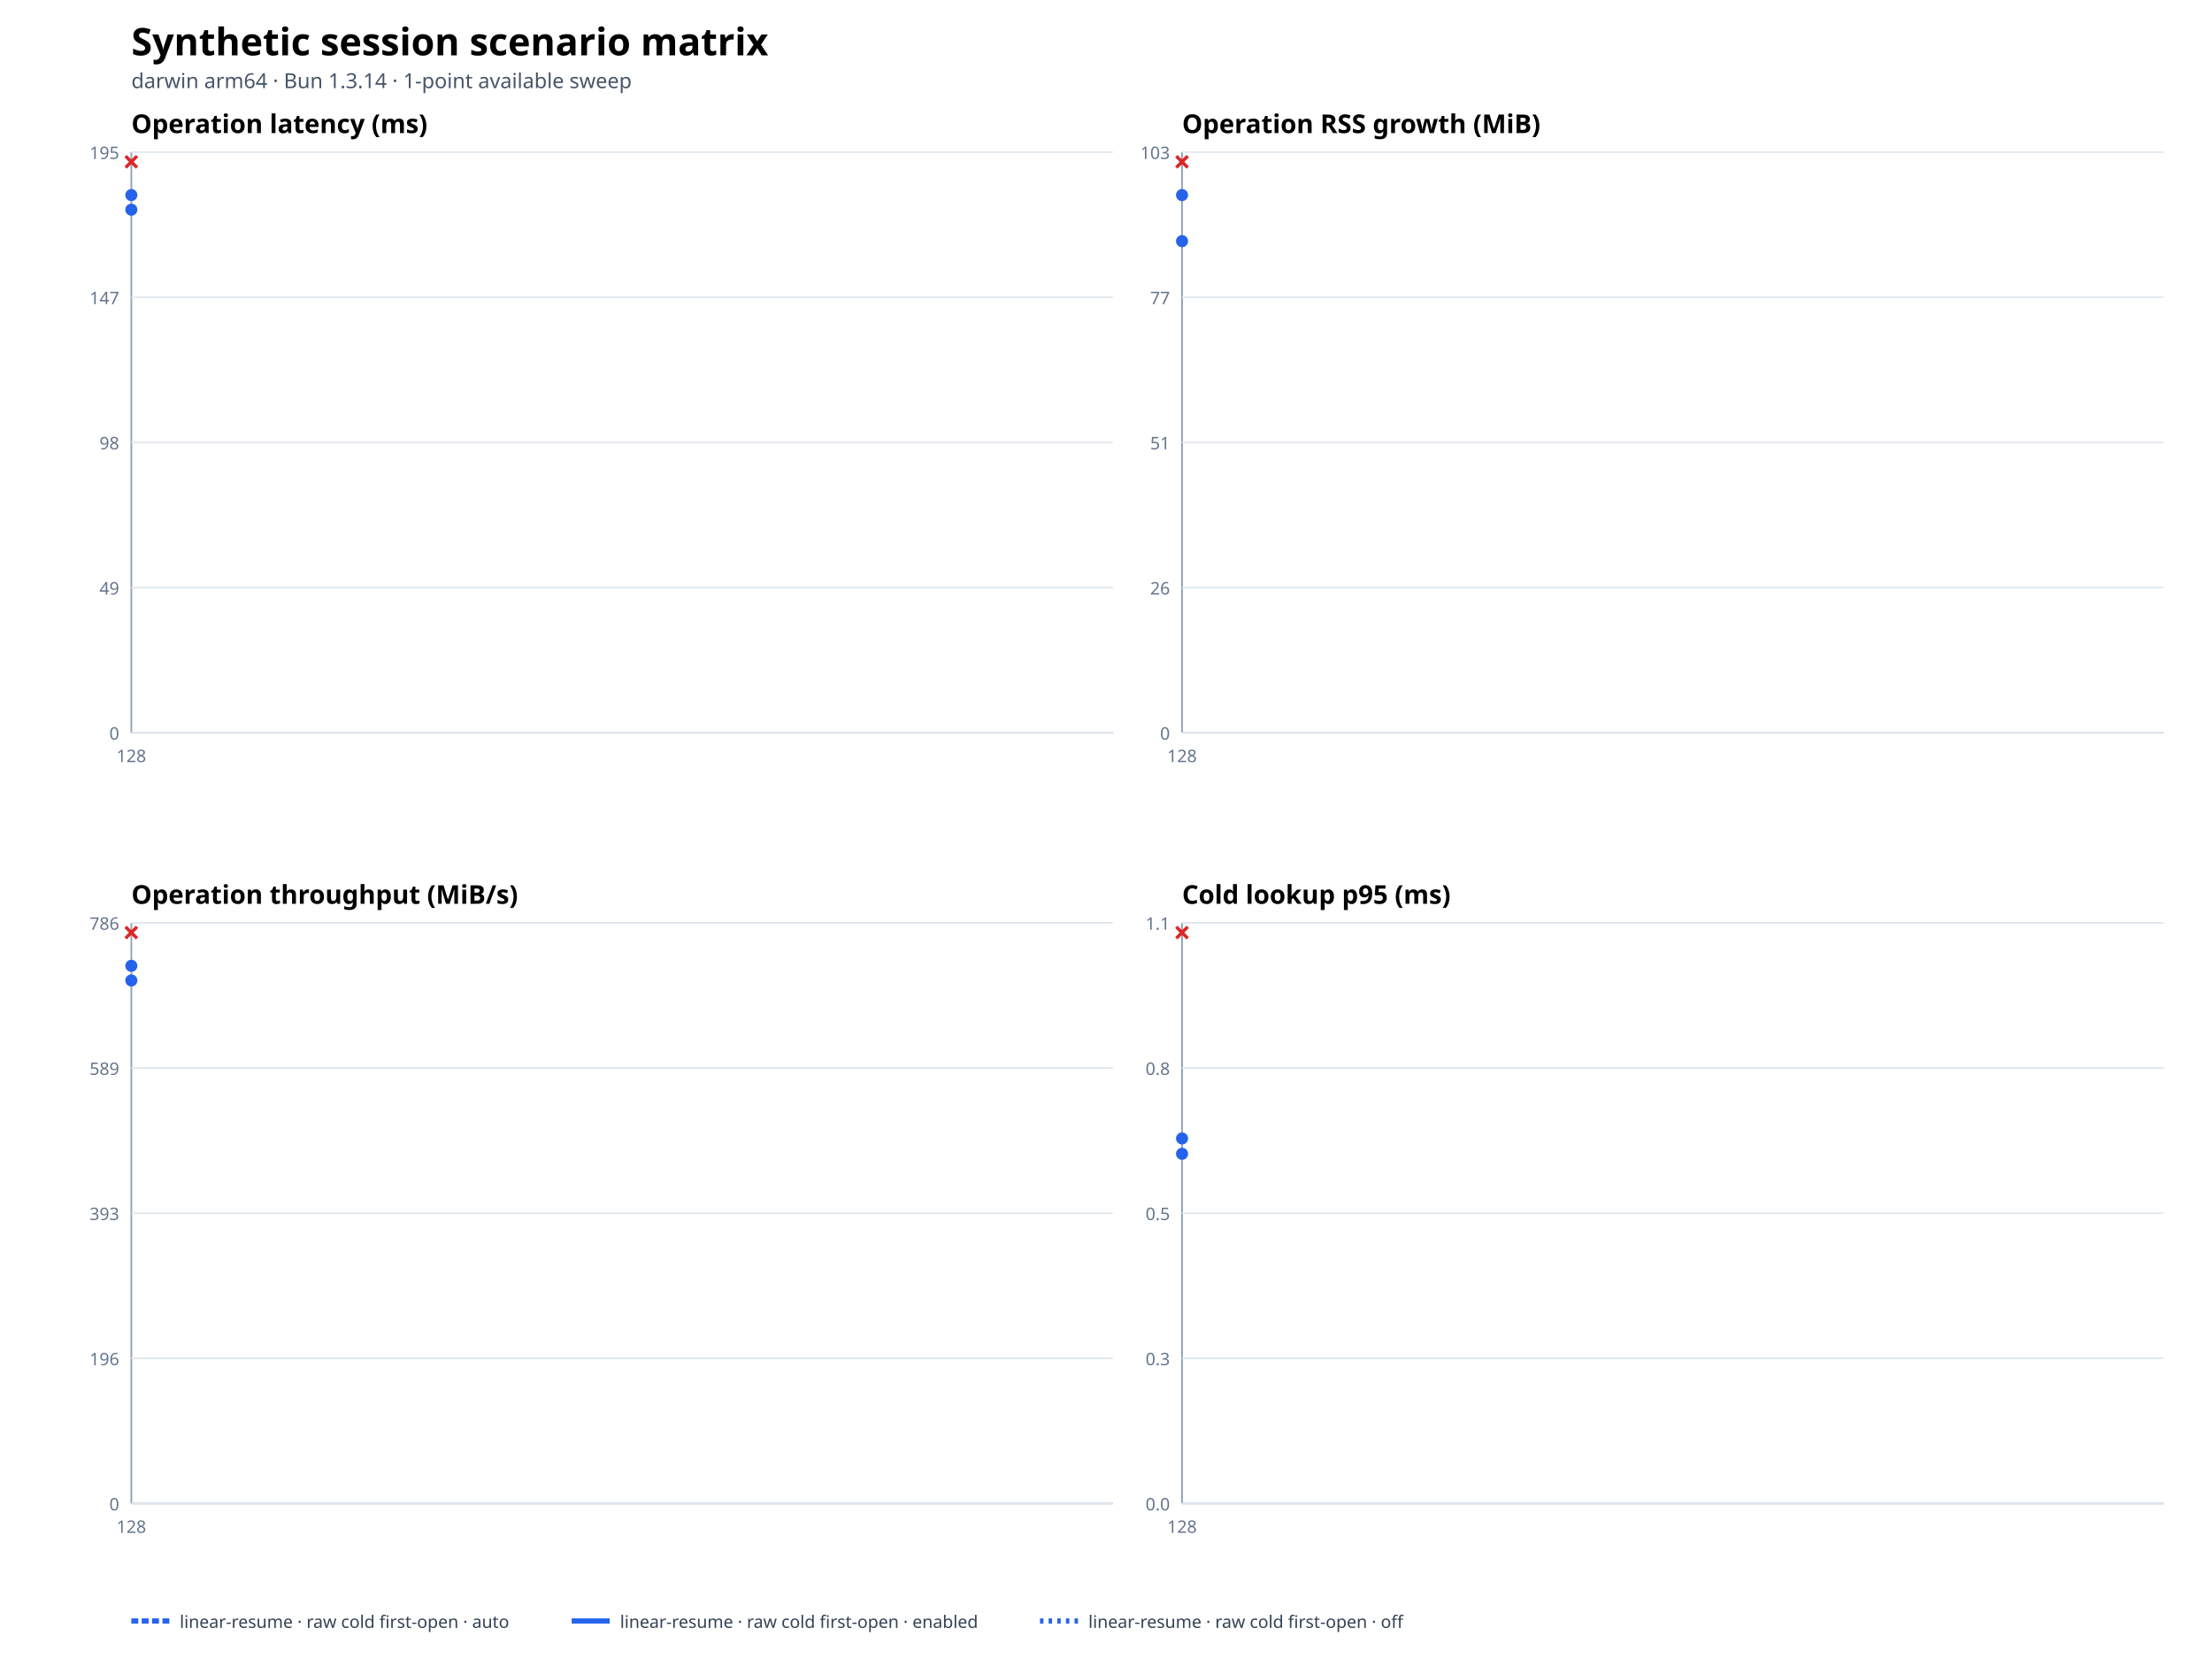
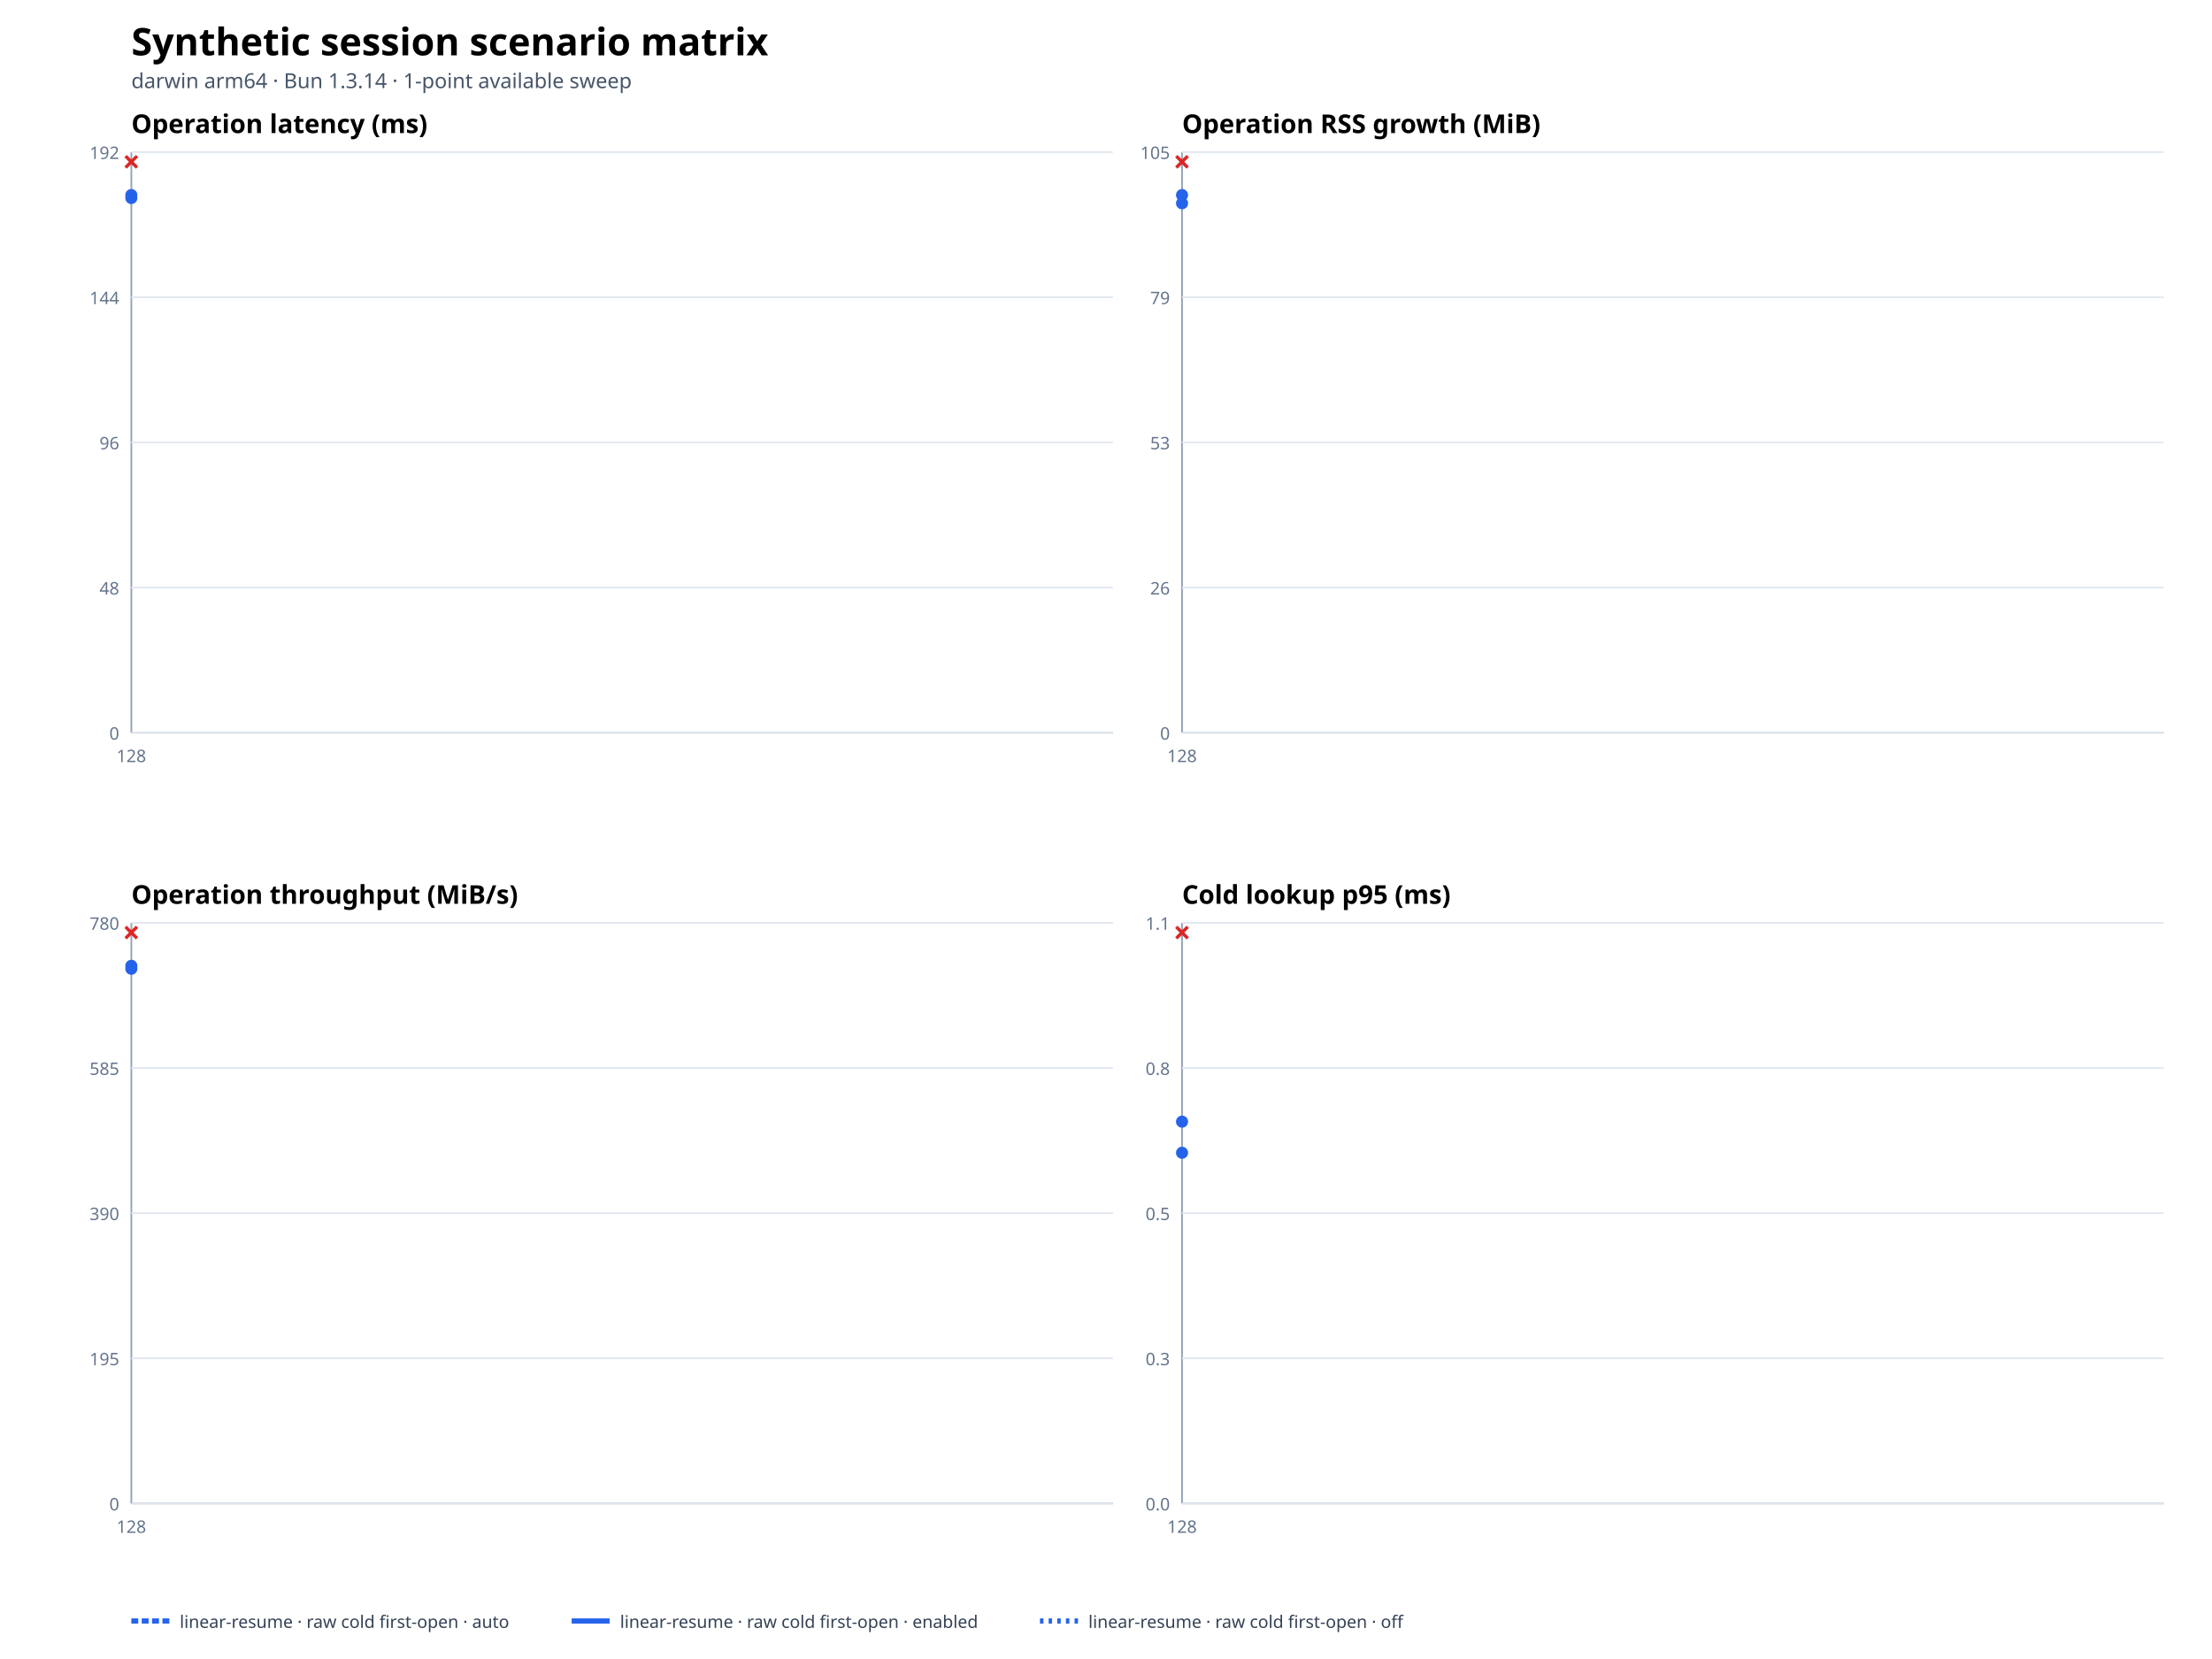
<svg xmlns="http://www.w3.org/2000/svg" width="1280" height="960" viewBox="0 0 1280 960">
  <rect width="100%" height="100%" fill="#ffffff" />
  <text x="76" y="32" font-family="system-ui,sans-serif" font-size="22" font-weight="700">Synthetic session scenario matrix</text>
  <text x="76" y="51" font-family="system-ui,sans-serif" font-size="12" fill="#475569">darwin arm64 · Bun 1.3.14 · 1-point available sweep</text>
  <text x="76" y="77" font-family="system-ui,sans-serif" font-size="15" font-weight="650">Operation latency (ms)</text>
  <line x1="76" y1="424" x2="644" y2="424" stroke="#94a3b8" />
  <line x1="76" y1="88" x2="76" y2="424" stroke="#94a3b8" />
  <line x1="76" y1="424" x2="644" y2="424" stroke="#e2e8f0" />
  <text x="69" y="428" text-anchor="end" font-family="system-ui,sans-serif" font-size="10" fill="#64748b">0</text>
  <line x1="76" y1="340" x2="644" y2="340" stroke="#e2e8f0" />
-   <text x="69" y="344" text-anchor="end" font-family="system-ui,sans-serif" font-size="10" fill="#64748b">49</text>
+   <text x="69" y="344" text-anchor="end" font-family="system-ui,sans-serif" font-size="10" fill="#64748b">48</text>
  <line x1="76" y1="256" x2="644" y2="256" stroke="#e2e8f0" />
-   <text x="69" y="260" text-anchor="end" font-family="system-ui,sans-serif" font-size="10" fill="#64748b">98</text>
+   <text x="69" y="260" text-anchor="end" font-family="system-ui,sans-serif" font-size="10" fill="#64748b">96</text>
  <line x1="76" y1="172" x2="644" y2="172" stroke="#e2e8f0" />
-   <text x="69" y="176" text-anchor="end" font-family="system-ui,sans-serif" font-size="10" fill="#64748b">147</text>
+   <text x="69" y="176" text-anchor="end" font-family="system-ui,sans-serif" font-size="10" fill="#64748b">144</text>
  <line x1="76" y1="88" x2="644" y2="88" stroke="#e2e8f0" />
-   <text x="69" y="92" text-anchor="end" font-family="system-ui,sans-serif" font-size="10" fill="#64748b">195</text>
+   <text x="69" y="92" text-anchor="end" font-family="system-ui,sans-serif" font-size="10" fill="#64748b">192</text>
  <text x="76" y="441" text-anchor="middle" font-family="system-ui,sans-serif" font-size="10" fill="#64748b">128</text>
-   <circle cx="76" cy="121.347" r="3.5" fill="#2563eb" />
  <circle cx="76" cy="112.889" r="3.5" fill="#2563eb" />
+   <circle cx="76" cy="114.582" r="3.5" fill="#2563eb" />
  <text x="76" y="100" text-anchor="middle" font-family="system-ui,sans-serif" font-size="18" font-weight="700" fill="#dc2626">×</text>
  <text x="684" y="77" font-family="system-ui,sans-serif" font-size="15" font-weight="650">Operation RSS growth (MiB)</text>
  <line x1="684" y1="424" x2="1252" y2="424" stroke="#94a3b8" />
  <line x1="684" y1="88" x2="684" y2="424" stroke="#94a3b8" />
  <line x1="684" y1="424" x2="1252" y2="424" stroke="#e2e8f0" />
  <text x="677" y="428" text-anchor="end" font-family="system-ui,sans-serif" font-size="10" fill="#64748b">0</text>
  <line x1="684" y1="340" x2="1252" y2="340" stroke="#e2e8f0" />
  <text x="677" y="344" text-anchor="end" font-family="system-ui,sans-serif" font-size="10" fill="#64748b">26</text>
  <line x1="684" y1="256" x2="1252" y2="256" stroke="#e2e8f0" />
-   <text x="677" y="260" text-anchor="end" font-family="system-ui,sans-serif" font-size="10" fill="#64748b">51</text>
+   <text x="677" y="260" text-anchor="end" font-family="system-ui,sans-serif" font-size="10" fill="#64748b">53</text>
  <line x1="684" y1="172" x2="1252" y2="172" stroke="#e2e8f0" />
-   <text x="677" y="176" text-anchor="end" font-family="system-ui,sans-serif" font-size="10" fill="#64748b">77</text>
+   <text x="677" y="176" text-anchor="end" font-family="system-ui,sans-serif" font-size="10" fill="#64748b">79</text>
  <line x1="684" y1="88" x2="1252" y2="88" stroke="#e2e8f0" />
-   <text x="677" y="92" text-anchor="end" font-family="system-ui,sans-serif" font-size="10" fill="#64748b">103</text>
+   <text x="677" y="92" text-anchor="end" font-family="system-ui,sans-serif" font-size="10" fill="#64748b">105</text>
  <text x="684" y="441" text-anchor="middle" font-family="system-ui,sans-serif" font-size="10" fill="#64748b">128</text>
-   <circle cx="684" cy="139.548" r="3.5" fill="#2563eb" />
  <circle cx="684" cy="112.889" r="3.5" fill="#2563eb" />
+   <circle cx="684" cy="117.622" r="3.5" fill="#2563eb" />
  <text x="684" y="100" text-anchor="middle" font-family="system-ui,sans-serif" font-size="18" font-weight="700" fill="#dc2626">×</text>
  <text x="76" y="523" font-family="system-ui,sans-serif" font-size="15" font-weight="650">Operation throughput (MiB/s)</text>
  <line x1="76" y1="870" x2="644" y2="870" stroke="#94a3b8" />
  <line x1="76" y1="534" x2="76" y2="870" stroke="#94a3b8" />
  <line x1="76" y1="870" x2="644" y2="870" stroke="#e2e8f0" />
  <text x="69" y="874" text-anchor="end" font-family="system-ui,sans-serif" font-size="10" fill="#64748b">0</text>
  <line x1="76" y1="786" x2="644" y2="786" stroke="#e2e8f0" />
-   <text x="69" y="790" text-anchor="end" font-family="system-ui,sans-serif" font-size="10" fill="#64748b">196</text>
+   <text x="69" y="790" text-anchor="end" font-family="system-ui,sans-serif" font-size="10" fill="#64748b">195</text>
  <line x1="76" y1="702" x2="644" y2="702" stroke="#e2e8f0" />
-   <text x="69" y="706" text-anchor="end" font-family="system-ui,sans-serif" font-size="10" fill="#64748b">393</text>
+   <text x="69" y="706" text-anchor="end" font-family="system-ui,sans-serif" font-size="10" fill="#64748b">390</text>
  <line x1="76" y1="618" x2="644" y2="618" stroke="#e2e8f0" />
-   <text x="69" y="622" text-anchor="end" font-family="system-ui,sans-serif" font-size="10" fill="#64748b">589</text>
+   <text x="69" y="622" text-anchor="end" font-family="system-ui,sans-serif" font-size="10" fill="#64748b">585</text>
  <line x1="76" y1="534" x2="644" y2="534" stroke="#e2e8f0" />
-   <text x="69" y="538" text-anchor="end" font-family="system-ui,sans-serif" font-size="10" fill="#64748b">786</text>
+   <text x="69" y="538" text-anchor="end" font-family="system-ui,sans-serif" font-size="10" fill="#64748b">780</text>
  <text x="76" y="887" text-anchor="middle" font-family="system-ui,sans-serif" font-size="10" fill="#64748b">128</text>
+   <circle cx="76" cy="560.582" r="3.5" fill="#2563eb" />
  <circle cx="76" cy="558.889" r="3.5" fill="#2563eb" />
-   <circle cx="76" cy="567.347" r="3.5" fill="#2563eb" />
  <text x="76" y="546" text-anchor="middle" font-family="system-ui,sans-serif" font-size="18" font-weight="700" fill="#dc2626">×</text>
  <text x="684" y="523" font-family="system-ui,sans-serif" font-size="15" font-weight="650">Cold lookup p95 (ms)</text>
  <line x1="684" y1="870" x2="1252" y2="870" stroke="#94a3b8" />
  <line x1="684" y1="534" x2="684" y2="870" stroke="#94a3b8" />
  <line x1="684" y1="870" x2="1252" y2="870" stroke="#e2e8f0" />
  <text x="677" y="874" text-anchor="end" font-family="system-ui,sans-serif" font-size="10" fill="#64748b">0.0</text>
  <line x1="684" y1="786" x2="1252" y2="786" stroke="#e2e8f0" />
  <text x="677" y="790" text-anchor="end" font-family="system-ui,sans-serif" font-size="10" fill="#64748b">0.3</text>
  <line x1="684" y1="702" x2="1252" y2="702" stroke="#e2e8f0" />
  <text x="677" y="706" text-anchor="end" font-family="system-ui,sans-serif" font-size="10" fill="#64748b">0.5</text>
  <line x1="684" y1="618" x2="1252" y2="618" stroke="#e2e8f0" />
  <text x="677" y="622" text-anchor="end" font-family="system-ui,sans-serif" font-size="10" fill="#64748b">0.8</text>
  <line x1="684" y1="534" x2="1252" y2="534" stroke="#e2e8f0" />
  <text x="677" y="538" text-anchor="end" font-family="system-ui,sans-serif" font-size="10" fill="#64748b">1.1</text>
  <text x="684" y="887" text-anchor="middle" font-family="system-ui,sans-serif" font-size="10" fill="#64748b">128</text>
-   <circle cx="684" cy="667.661" r="3.5" fill="#2563eb" />
-   <circle cx="684" cy="658.781" r="3.5" fill="#2563eb" />
+   <circle cx="684" cy="649.059" r="3.5" fill="#2563eb" />
+   <circle cx="684" cy="667.065" r="3.5" fill="#2563eb" />
  <text x="684" y="546" text-anchor="middle" font-family="system-ui,sans-serif" font-size="18" font-weight="700" fill="#dc2626">×</text>
  <line x1="76" y1="938" x2="98" y2="938" stroke="#2563eb" stroke-width="3" stroke-dasharray="4 2" />
  <text x="104" y="942" font-family="system-ui,sans-serif" font-size="10" fill="#334155">linear-resume · raw cold first-open · auto</text>
  <line x1="330.8" y1="938" x2="352.8" y2="938" stroke="#2563eb" stroke-width="3" />
  <text x="358.8" y="942" font-family="system-ui,sans-serif" font-size="10" fill="#334155">linear-resume · raw cold first-open · enabled</text>
  <line x1="601.8" y1="938" x2="623.8" y2="938" stroke="#2563eb" stroke-width="3" stroke-dasharray="2 3" />
  <text x="629.8" y="942" font-family="system-ui,sans-serif" font-size="10" fill="#334155">linear-resume · raw cold first-open · off</text>
</svg>
